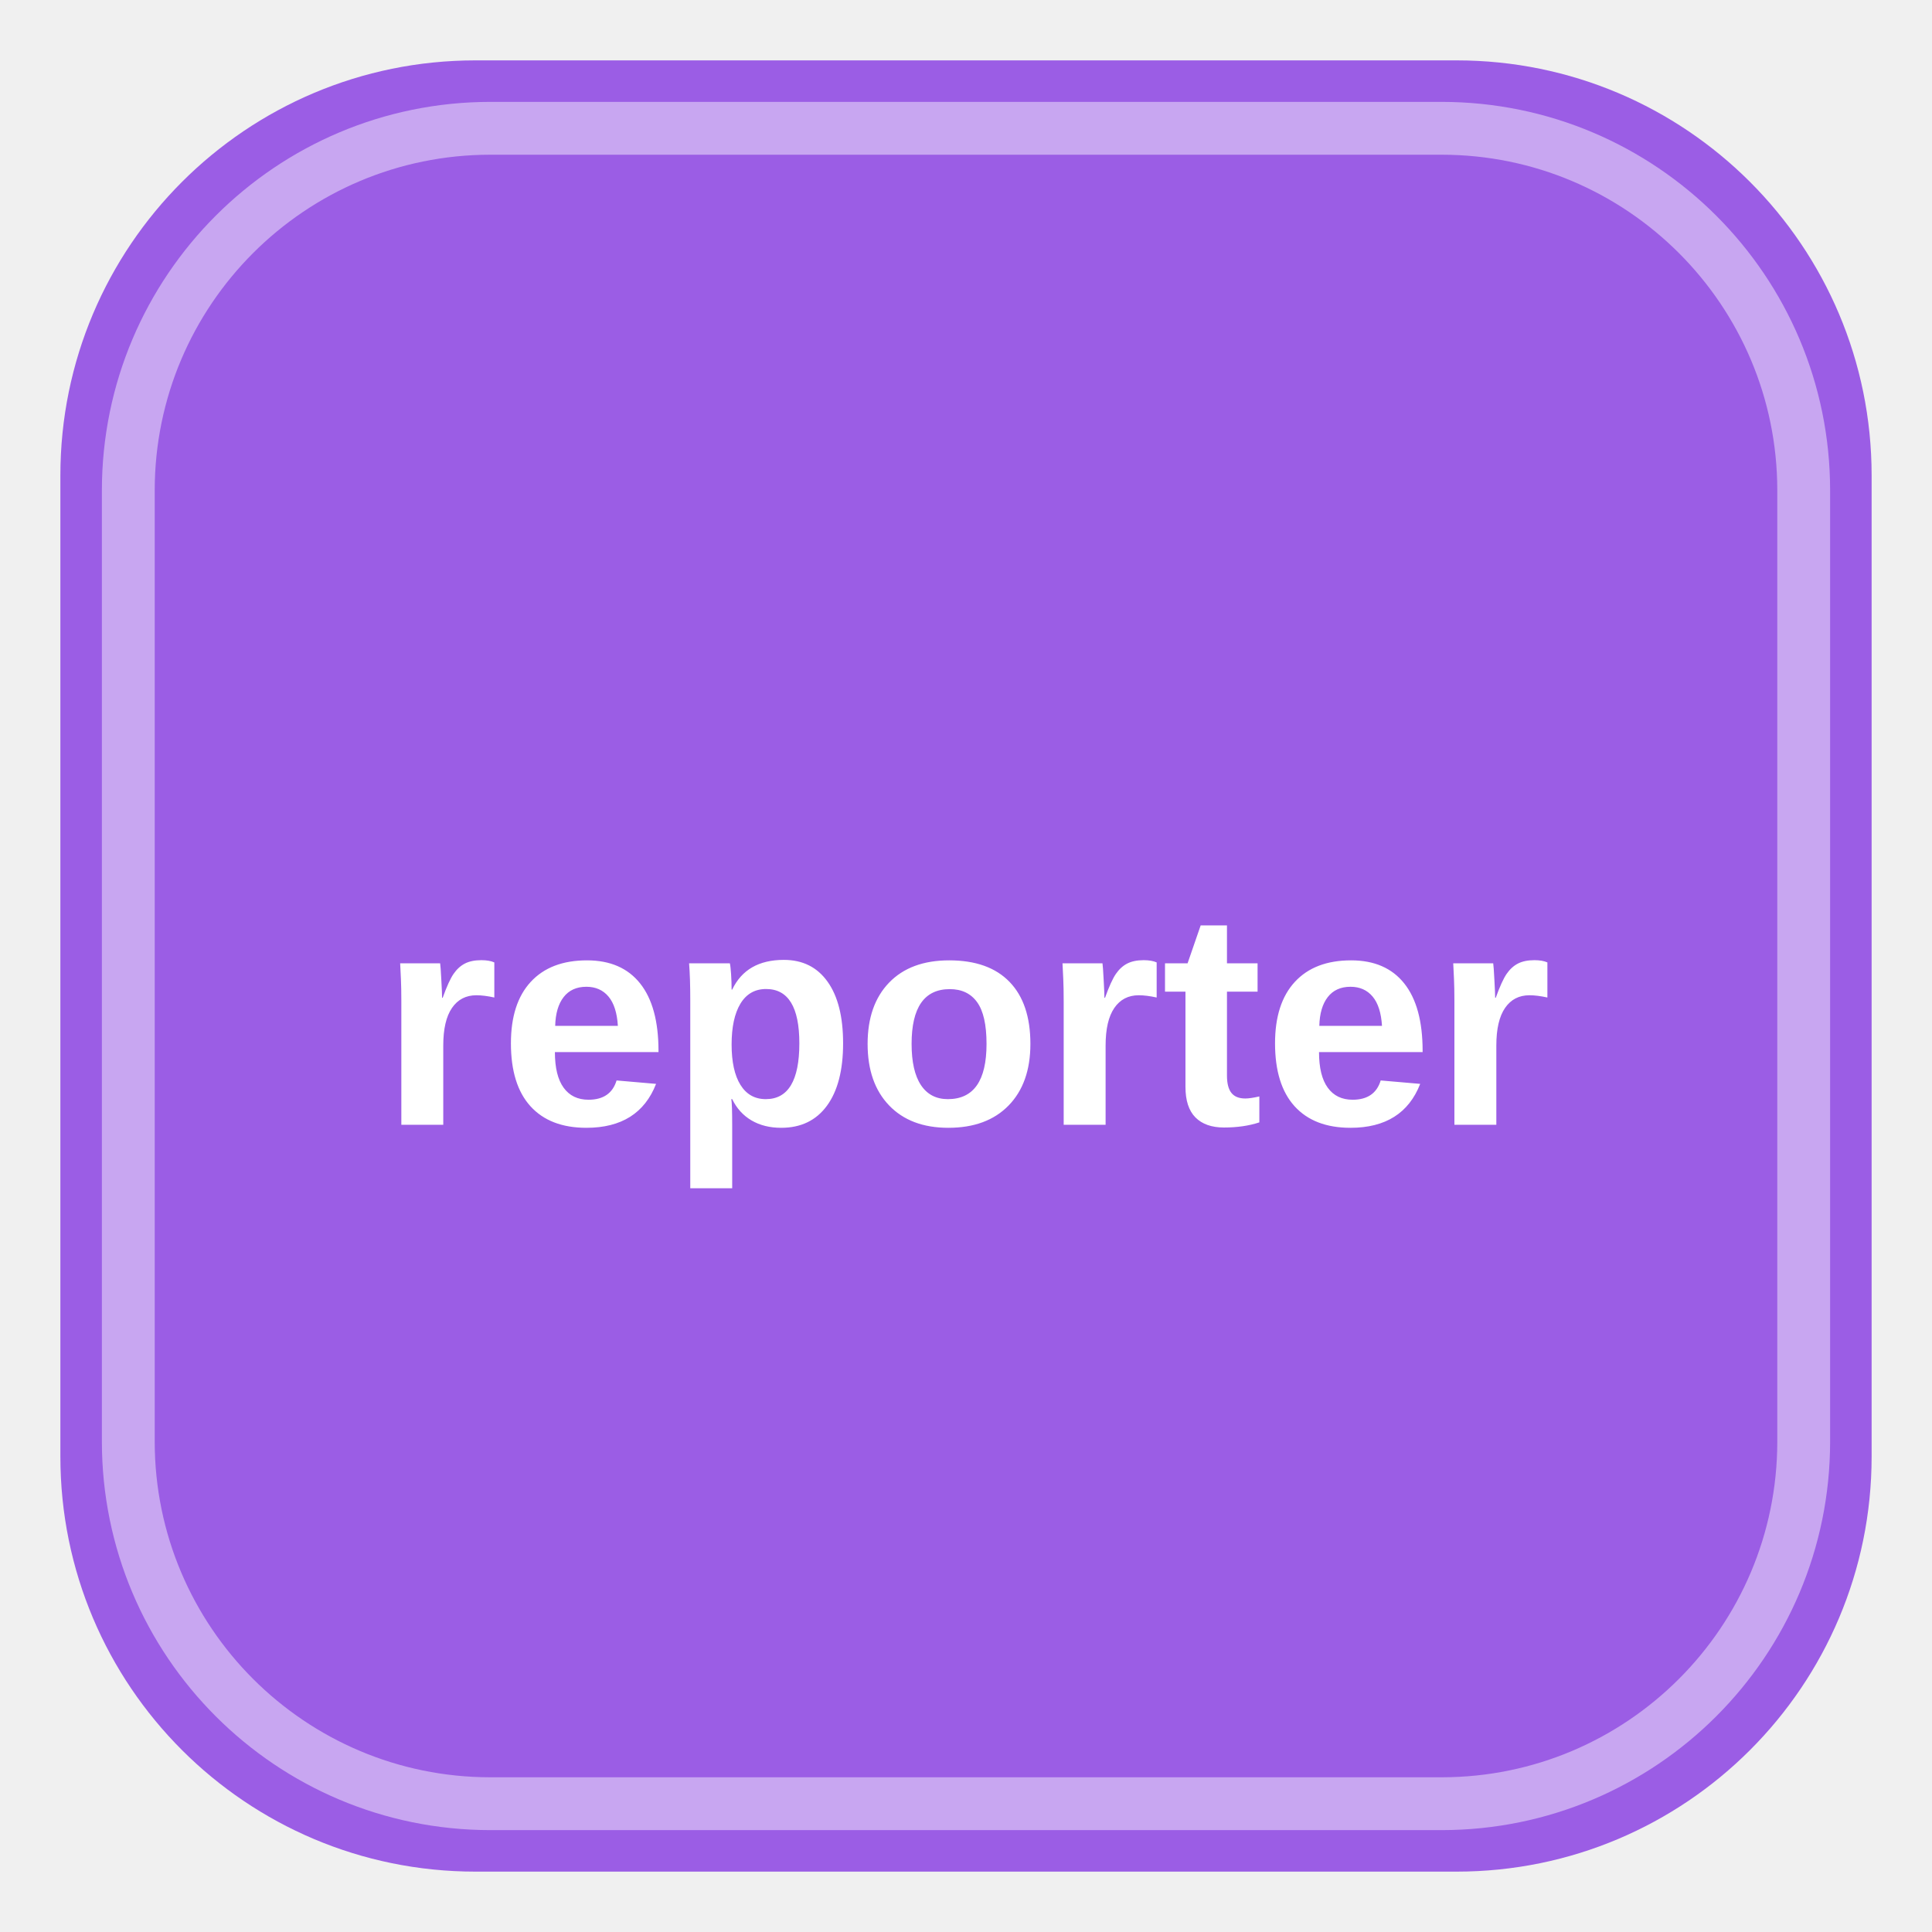
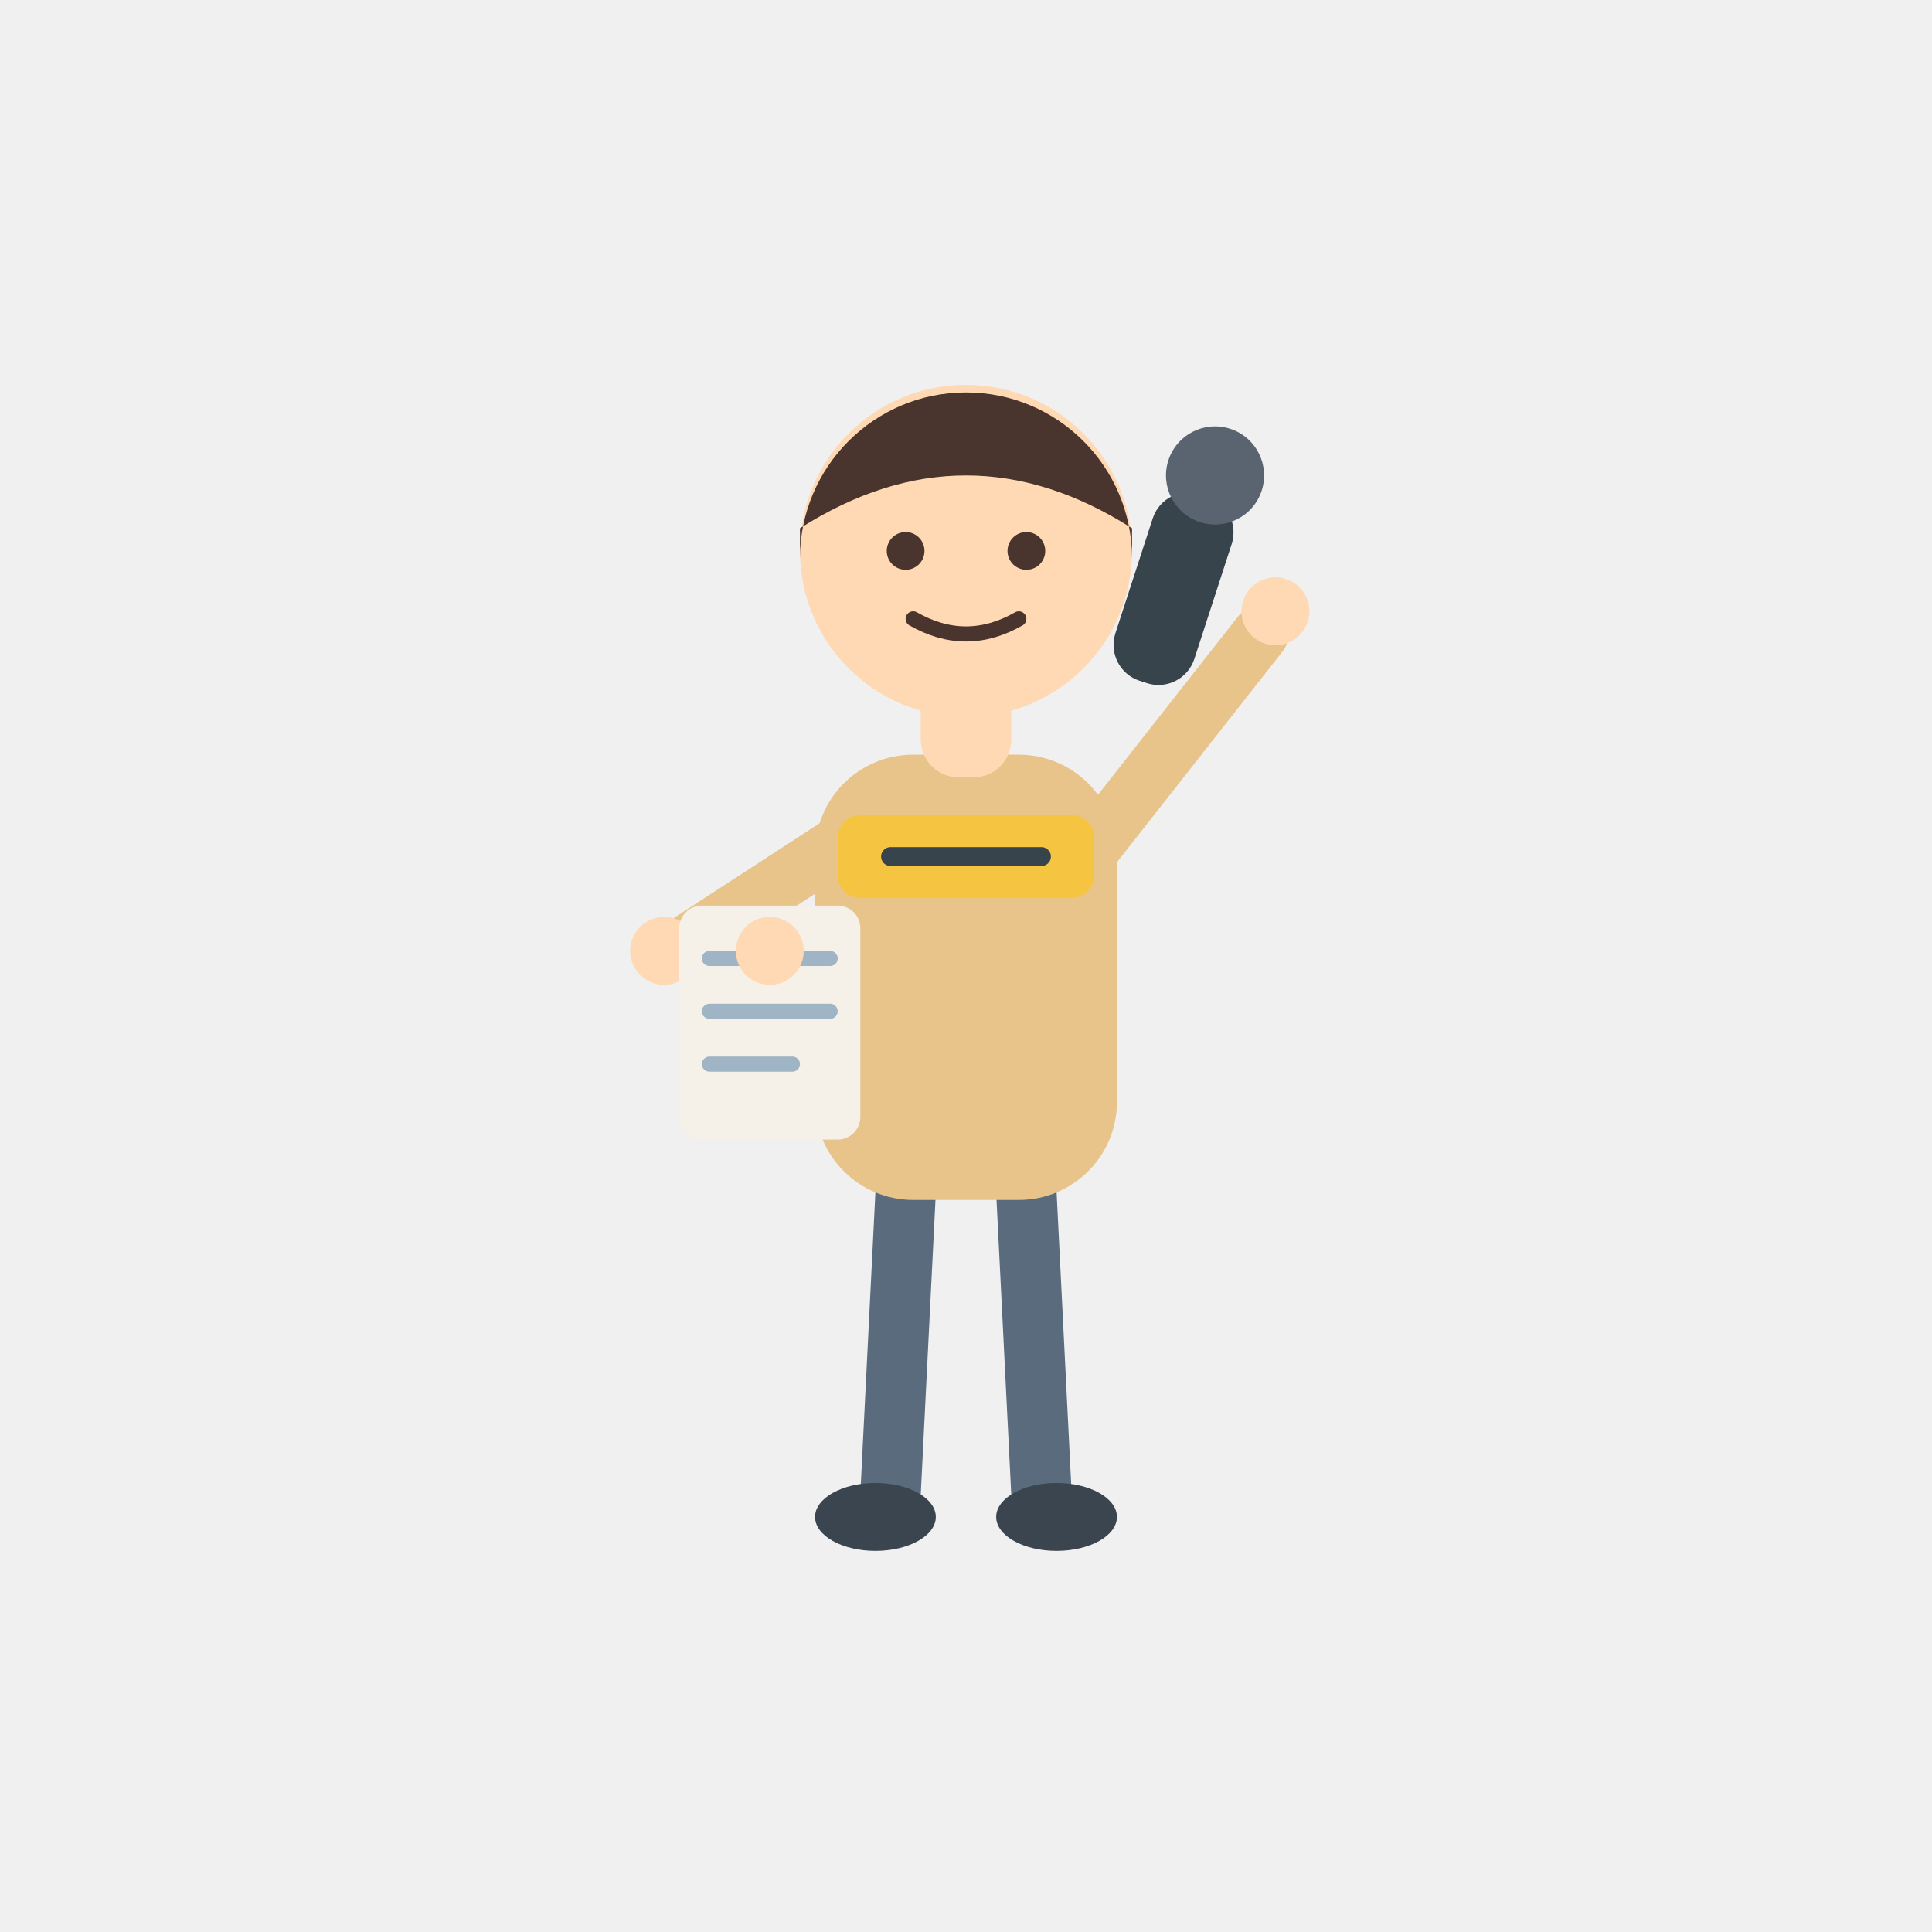
<svg xmlns="http://www.w3.org/2000/svg" width="512" height="512" viewBox="0 0 512 512">
-   <rect x="16" y="16" width="480" height="480" rx="110" fill="#9B5DE5" />
-   <rect x="34" y="34" width="444" height="444" rx="96" fill="none" stroke="rgba(255,255,255,0.45)" stroke-width="14" />
-   <text x="256" y="270" font-family="Arial, Helvetica, sans-serif" font-weight="bold" font-size="81" fill="#FFFFFF" text-anchor="middle" dominant-baseline="central">reporter</text>
+   <path d="M240 316 L236 396" stroke="#5B6B7E" stroke-width="16" fill="none" stroke-linecap="round" stroke-linejoin="round" opacity="1" />
+   <path d="M272 316 L276 396" stroke="#5B6B7E" stroke-width="16" fill="none" stroke-linecap="round" stroke-linejoin="round" opacity="1" />
+   <ellipse cx="232" cy="402" rx="16" ry="9" fill="#3A4550" />
+   <ellipse cx="280" cy="402" rx="16" ry="9" fill="#3A4550" />
+   <rect x="216" y="200" width="80" height="118" rx="26" fill="#E8C48A" />
+   <path d="M222 224 L182 250" stroke="#E8C48A" stroke-width="15" fill="none" stroke-linecap="round" stroke-linejoin="round" opacity="1" />
+   <circle cx="176" cy="252" r="9" fill="#FFD9B3" />
+   <path d="M290 224 L334 168" stroke="#E8C48A" stroke-width="15" fill="none" stroke-linecap="round" stroke-linejoin="round" opacity="1" />
+   <circle cx="338" cy="162" r="9" fill="#FFD9B3" />
+   <rect x="244" y="178" width="24" height="28" rx="10" fill="#FFD9B3" />
+   <circle cx="256" cy="146" r="44" fill="#FFD9B3" />
+   <path d="M212 148 A44 44 0 0 1 300 148 L300 140 Q256 112 212 140 Z" fill="#4A342E" />
+   <circle cx="240" cy="146" r="5" fill="#4A342E" />
+   <circle cx="272" cy="146" r="5" fill="#4A342E" />
+   <path d="M242 164 Q256 172 270 164" stroke="#4A342E" stroke-width="4" fill="none" stroke-linecap="round" stroke-linejoin="round" opacity="1" />
+   <rect x="300" y="130" width="22" height="52" rx="10" fill="#37444C" transform="rotate(18 311 156)" />
+   <circle cx="322" cy="126" r="13" fill="#5A6470" transform="rotate(18 322 126)" />
+   <rect x="180" y="240" width="48" height="62" rx="6" fill="#F5F0E8" />
+   <path d="M188 254 L220 254" stroke="#9FB4C4" stroke-width="4" fill="none" stroke-linecap="round" stroke-linejoin="round" opacity="1" />
+   <path d="M188 268 L220 268" stroke="#9FB4C4" stroke-width="4" fill="none" stroke-linecap="round" stroke-linejoin="round" opacity="1" />
+   <path d="M188 282 L210 282" stroke="#9FB4C4" stroke-width="4" fill="none" stroke-linecap="round" stroke-linejoin="round" opacity="1" />
+   <rect x="222" y="216" width="68" height="22" rx="6" fill="#F5C542" />
+   <path d="M236 227 L276 227" stroke="#37444C" stroke-width="5" fill="none" stroke-linecap="round" stroke-linejoin="round" opacity="1" />
+   <circle cx="204" cy="252" r="9" fill="#FFD9B3" />
</svg>
